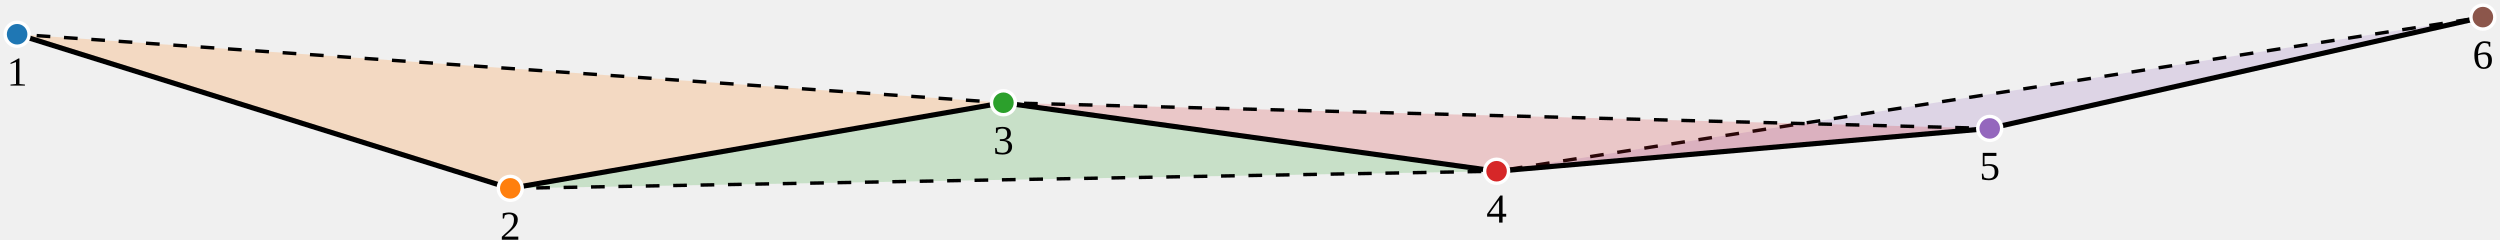
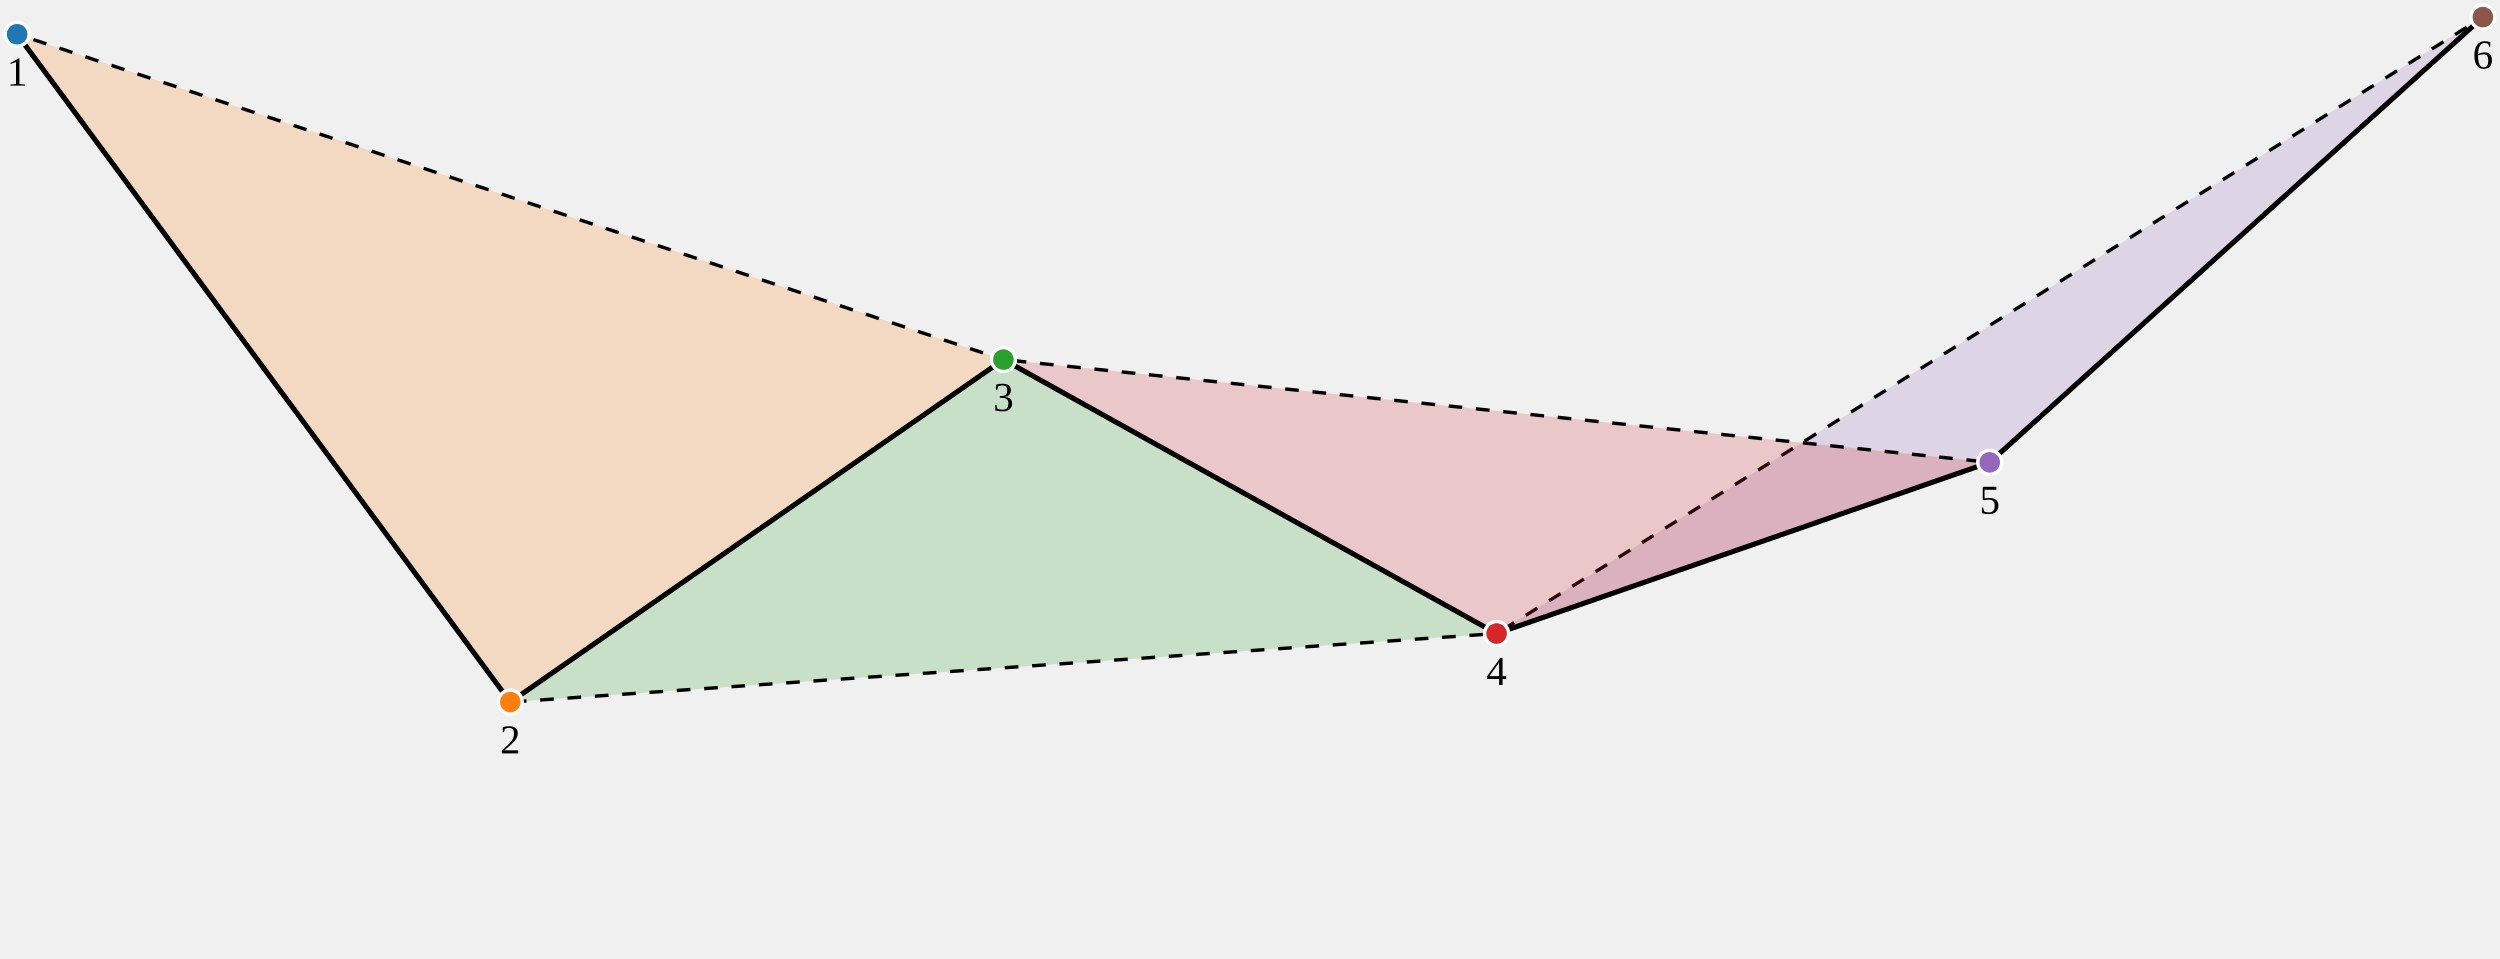
- <svg xmlns="http://www.w3.org/2000/svg" width="730" version="1.1" height="70">
+ <svg xmlns="http://www.w3.org/2000/svg" width="730" version="1.1" height="280">
  <g transform="translate(5,5)">
-     <path class="triangle" d="M432,45L576,32.5L720,0Z" style="fill: rgb(148, 103, 189); fill-opacity: .2; stroke-dasharray: 4,4; stroke: #000;" />
-     <path class="triangle" d="M288,25L432,45L576,32.5Z" style="fill: rgb(214, 39, 40); fill-opacity: .2; stroke-dasharray: 4,4; stroke: #000;" />
-     <path class="triangle" d="M144,50L288,25L432,45Z" style="fill: rgb(44, 160, 44); fill-opacity: .2; stroke-dasharray: 4,4; stroke: #000;" />
-     <path class="triangle" d="M0,5L144,50L288,25Z" style="fill: rgb(255, 127, 14); fill-opacity: .2; stroke-dasharray: 4,4; stroke: #000;" />
-     <path class="line" d="M0,5L144,50L288,25L432,45L576,32.5L720,0" style="stroke: #000; fill: none; stroke-width: 1.5px" />
+     <path class="triangle" d="M432,180L576,130L720,0Z" style="fill: rgb(148, 103, 189); fill-opacity: .2; stroke-dasharray: 4,4; stroke: #000;" />
+     <path class="triangle" d="M288,100L432,180L576,130Z" style="fill: rgb(214, 39, 40); fill-opacity: .2; stroke-dasharray: 4,4; stroke: #000;" />
+     <path class="triangle" d="M144,200L288,100L432,180Z" style="fill: rgb(44, 160, 44); fill-opacity: .2; stroke-dasharray: 4,4; stroke: #000;" />
+     <path class="triangle" d="M0,5L144,200L288,100Z" style="fill: rgb(255, 127, 14); fill-opacity: .2; stroke-dasharray: 4,4; stroke: #000;" />
+     <path class="line" d="M0,5L144,200L288,100L432,180L576,130L720,0" style="stroke: #000; fill: none; stroke-width: 1.5px" />
    <g transform="translate(0,5)">
      <circle r="3.5" style="fill: rgb(31, 119, 180); stroke: #fff;" />
      <text y="15" text-anchor="middle">1</text>
    </g>
-     <g transform="translate(144,50)">
+     <g transform="translate(144,200)">
      <circle r="3.5" style="fill: rgb(255, 127, 14); stroke: #fff;" />
      <text y="15" text-anchor="middle">2</text>
    </g>
-     <g transform="translate(288,25)">
+     <g transform="translate(288,100)">
      <circle r="3.5" style="fill: rgb(44, 160, 44); stroke: #fff;" />
      <text y="15" text-anchor="middle">3</text>
    </g>
-     <g transform="translate(432,45)">
+     <g transform="translate(432,180)">
      <circle r="3.5" style="fill: rgb(214, 39, 40); stroke: #fff;" />
      <text y="15" text-anchor="middle">4</text>
    </g>
-     <g transform="translate(576,32.5)">
+     <g transform="translate(576,130)">
      <circle r="3.5" style="fill: rgb(148, 103, 189); stroke: #fff;" />
      <text y="15" text-anchor="middle">5</text>
    </g>
    <g transform="translate(720,0)">
      <circle r="3.5" style="fill: rgb(140, 86, 75); stroke: #fff;" />
      <text y="15" text-anchor="middle">6</text>
    </g>
  </g>
</svg>
